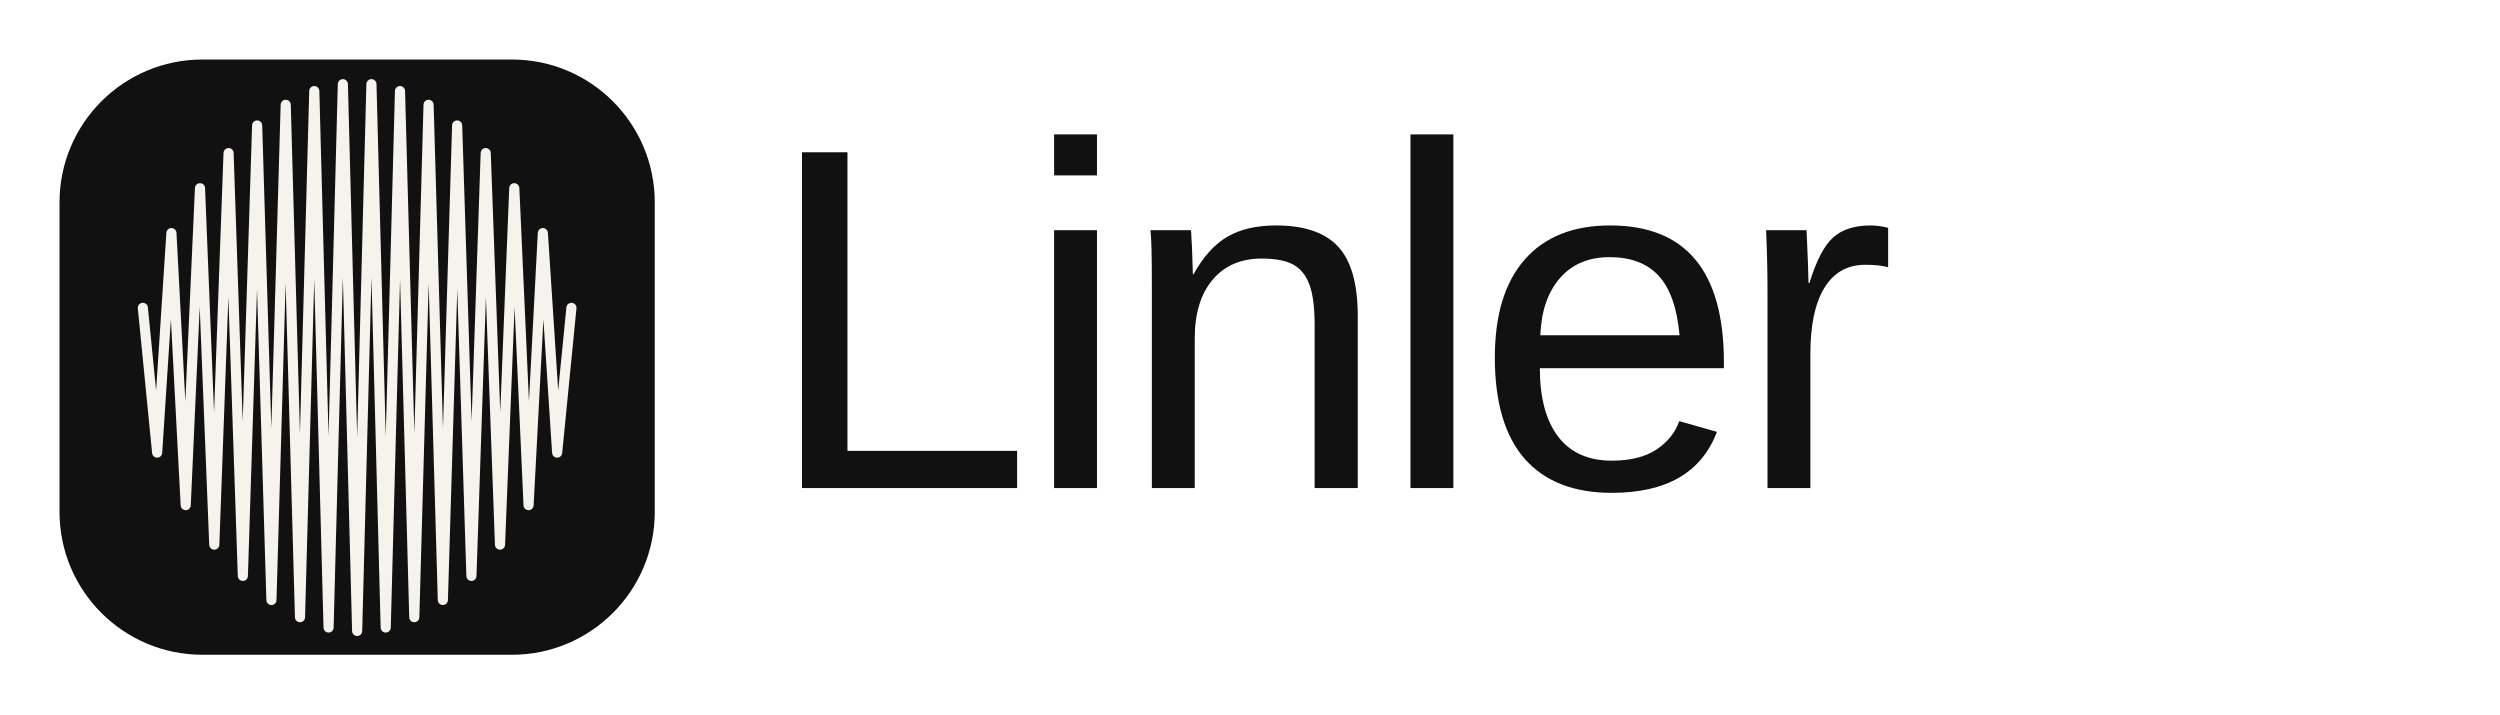
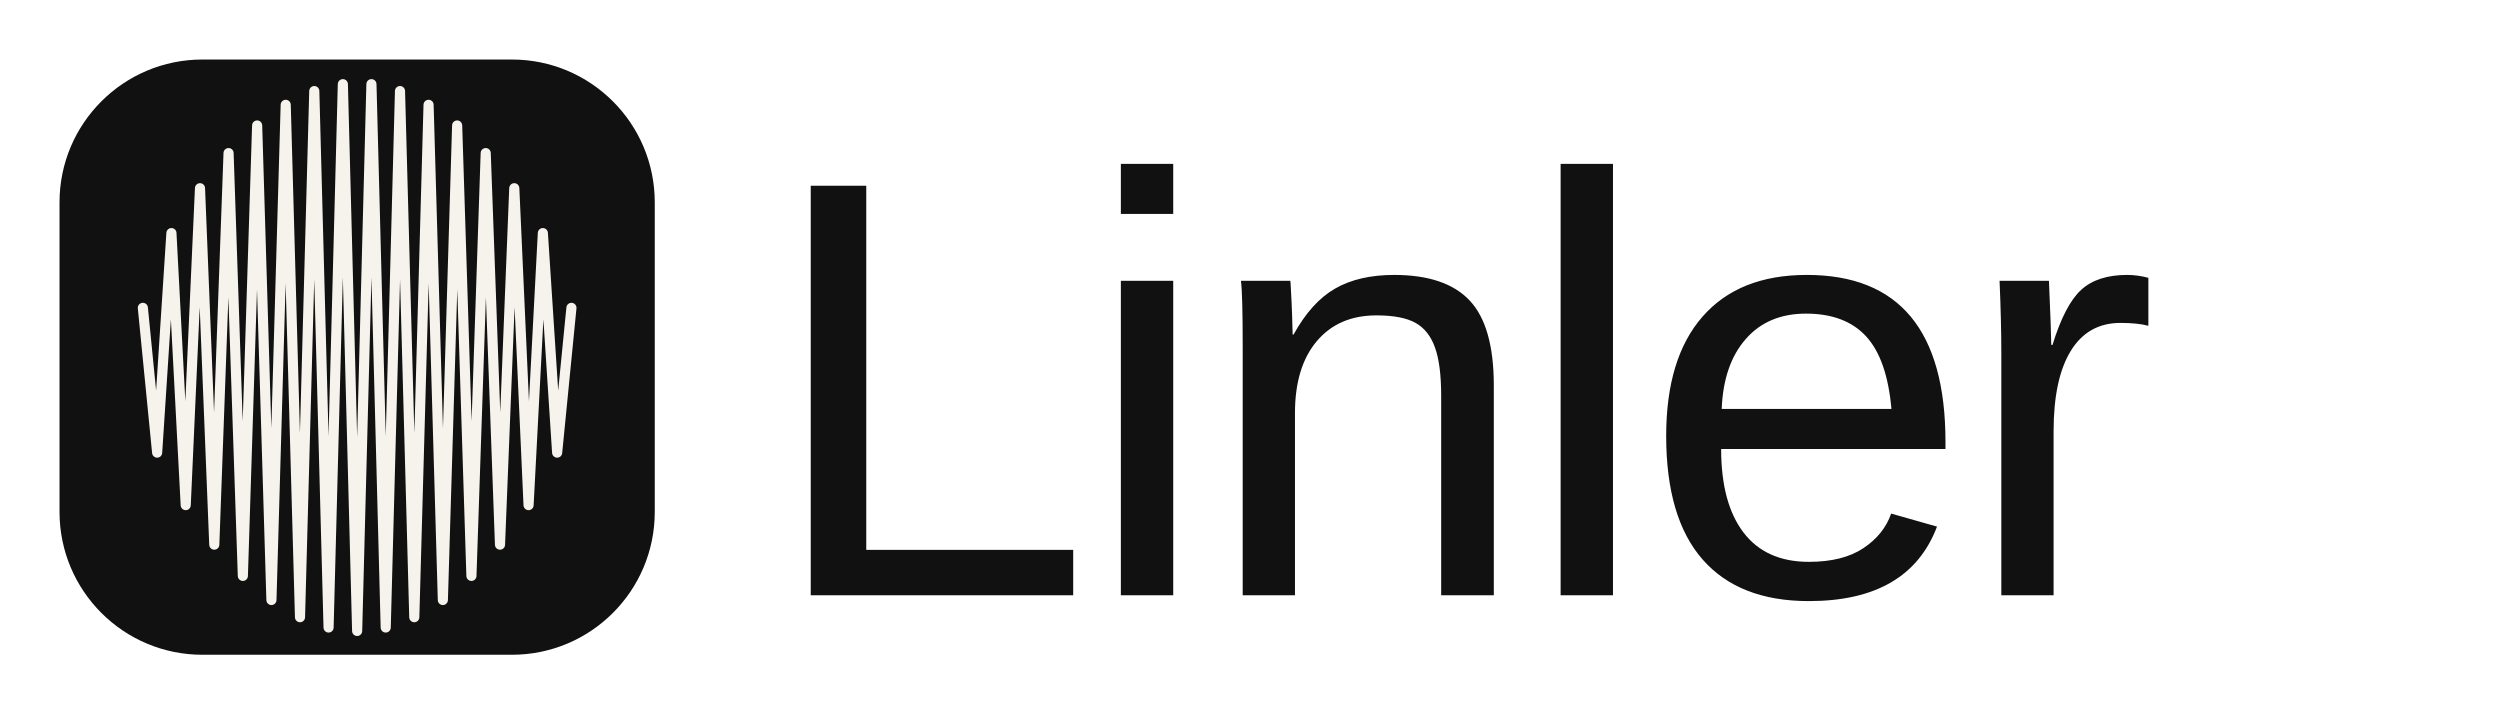
<svg xmlns="http://www.w3.org/2000/svg" viewBox="0 0 420 120" width="420" height="120" role="img" aria-label="Linler">
  <g transform="translate(10 10)">
    <rect x="0" y="0" width="100" height="100" rx="24" ry="24" fill="#111111" />
    <polyline fill="none" stroke="#f5f3ec" stroke-width="1.7" stroke-linecap="round" stroke-linejoin="round" points="14.00,41.72 16.40,66.04 18.80,29.16 21.20,74.86 23.60,21.62 26.00,81.50 28.40,15.72 30.80,86.75 33.20,11.08 35.60,90.80 38.00,7.61 40.40,93.69 42.80,5.30 45.20,95.42 47.60,4.14 50.00,96.00 52.40,4.14 54.80,95.42 57.20,5.30 59.60,93.69 62.00,7.61 64.40,90.80 66.80,11.08 69.20,86.75 71.60,15.72 74.00,81.50 76.40,21.62 78.80,74.86 81.20,29.16 83.60,66.04 86.00,41.72" />
  </g>
-   <text x="128" y="82" font-family="Arial, Helvetica, sans-serif" font-size="82" font-weight="400" fill="#111111" letter-spacing="-2">Linler</text>
+   <text x="128" y="100" dominant-baseline="alphabetic" font-family="Arial, Helvetica, sans-serif" font-size="100" font-weight="400" fill="#111111" letter-spacing="-2">Linler</text>
</svg>
